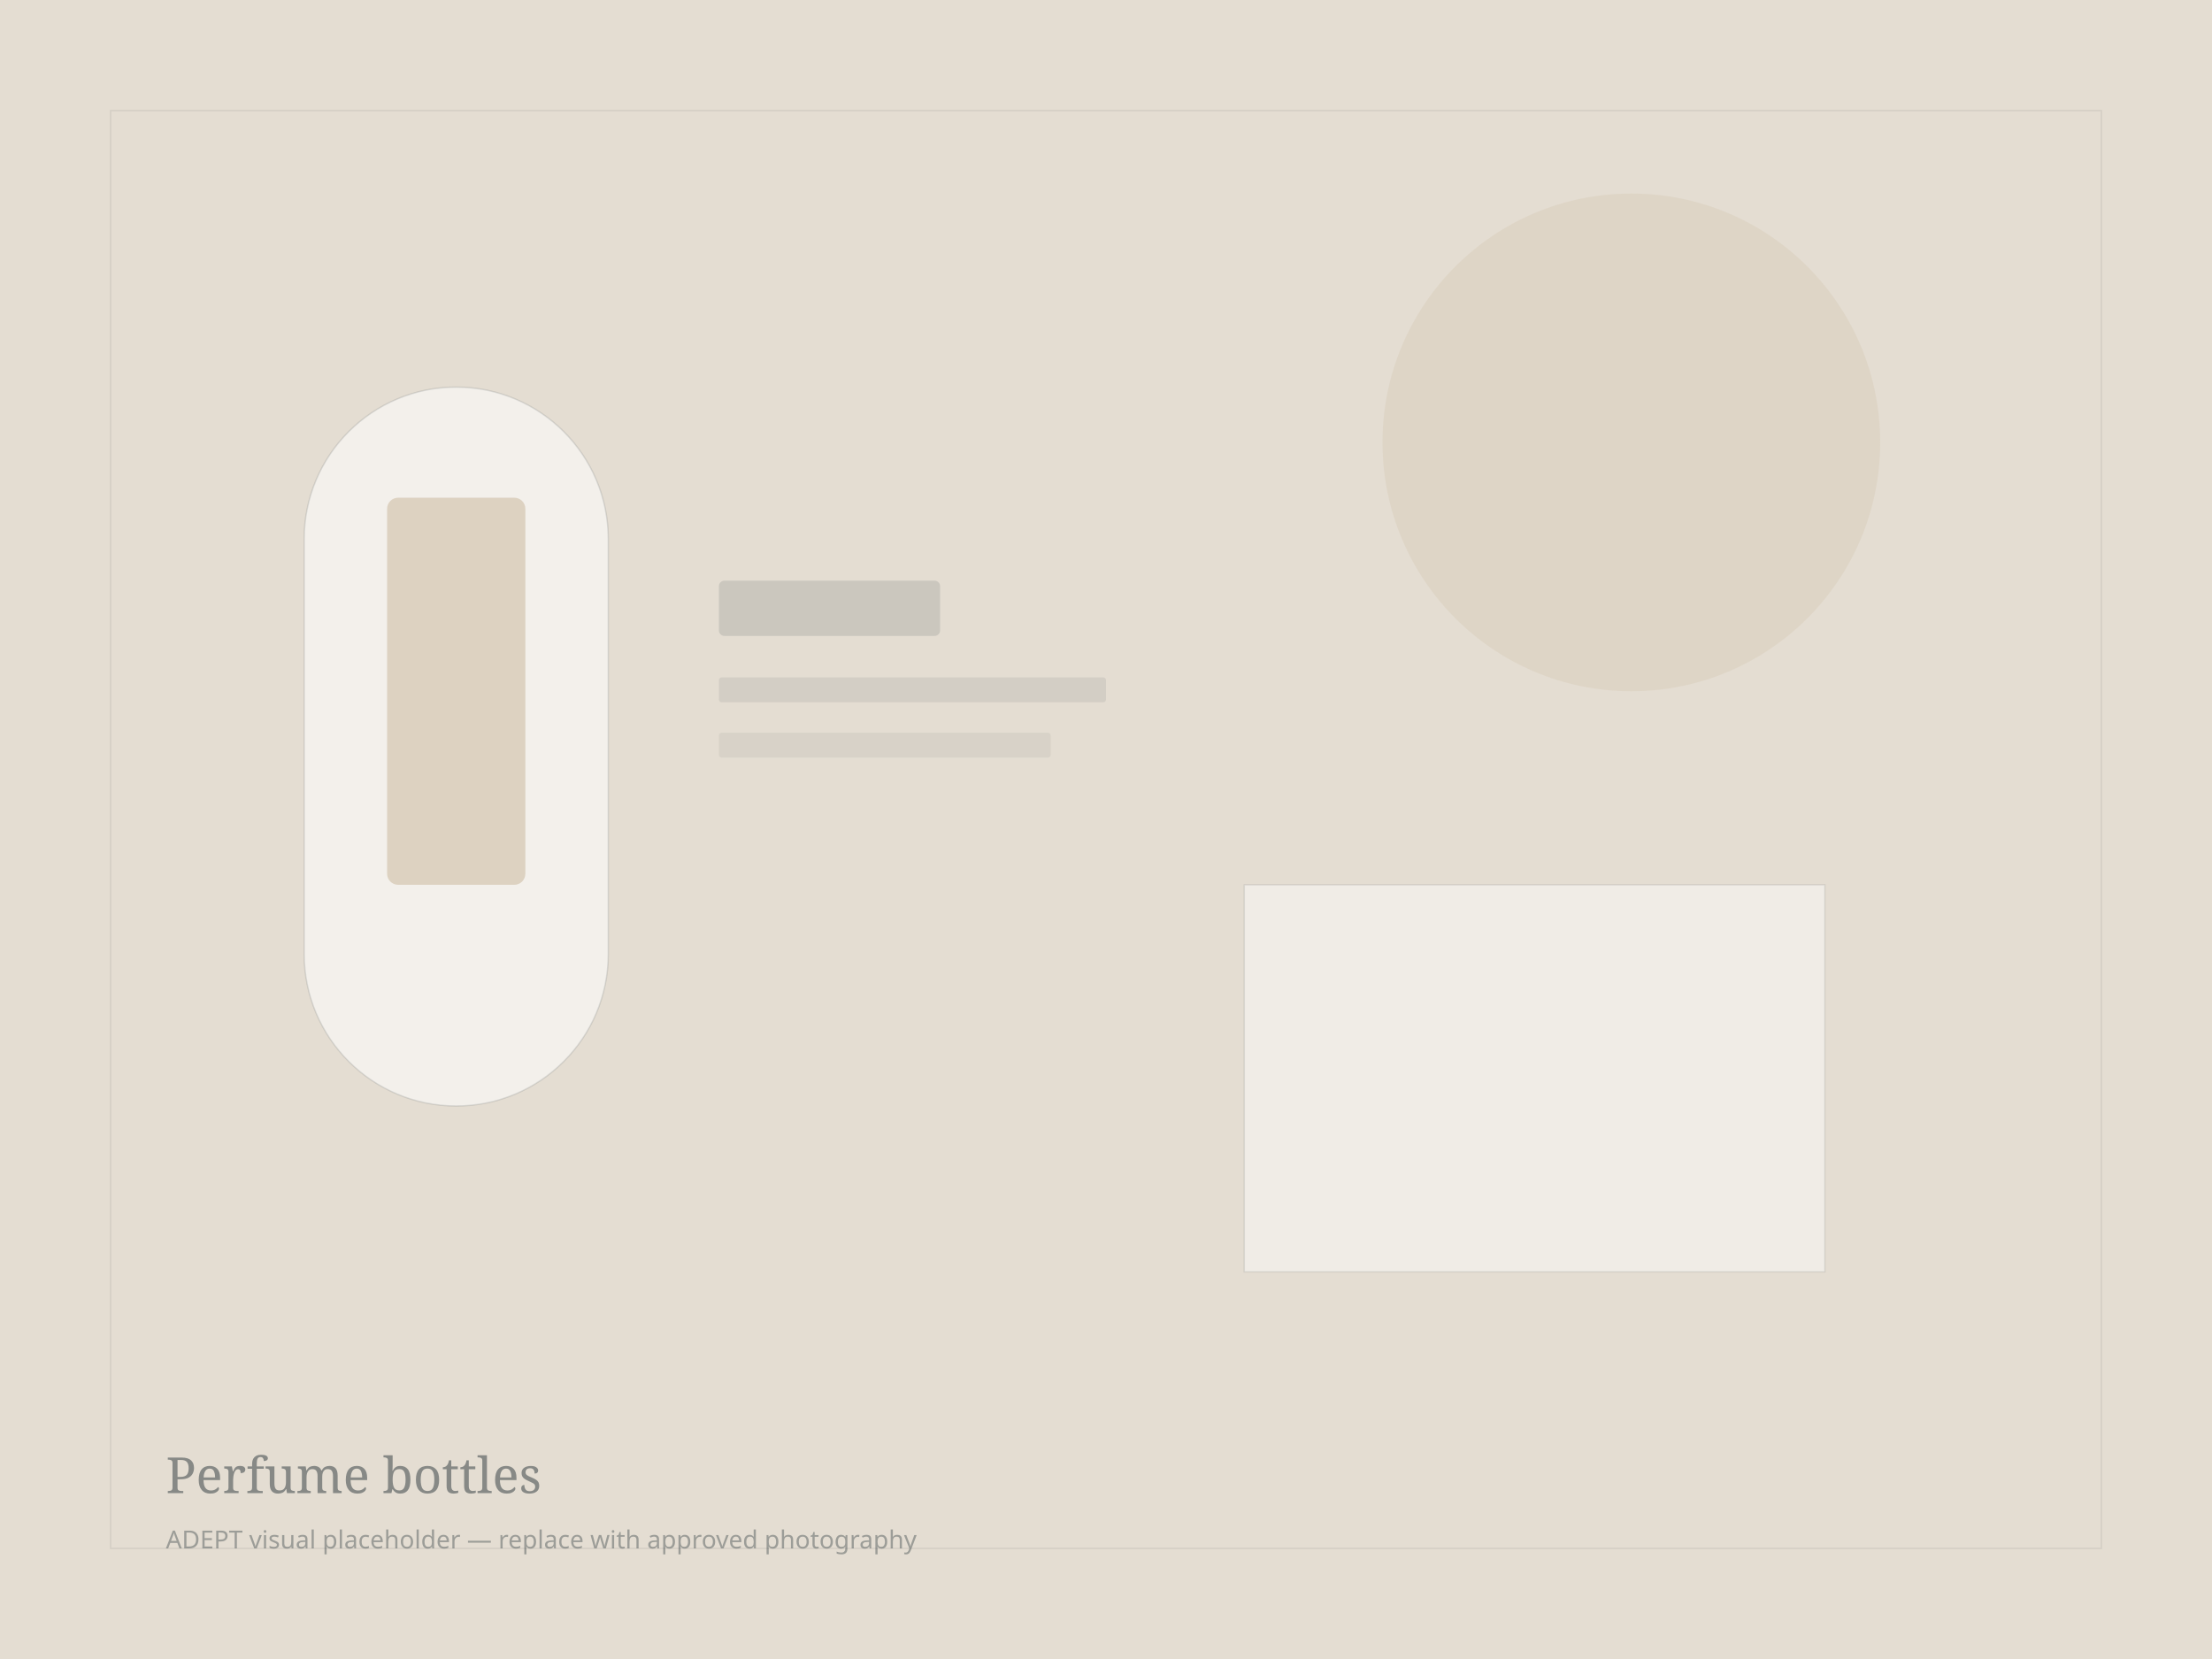
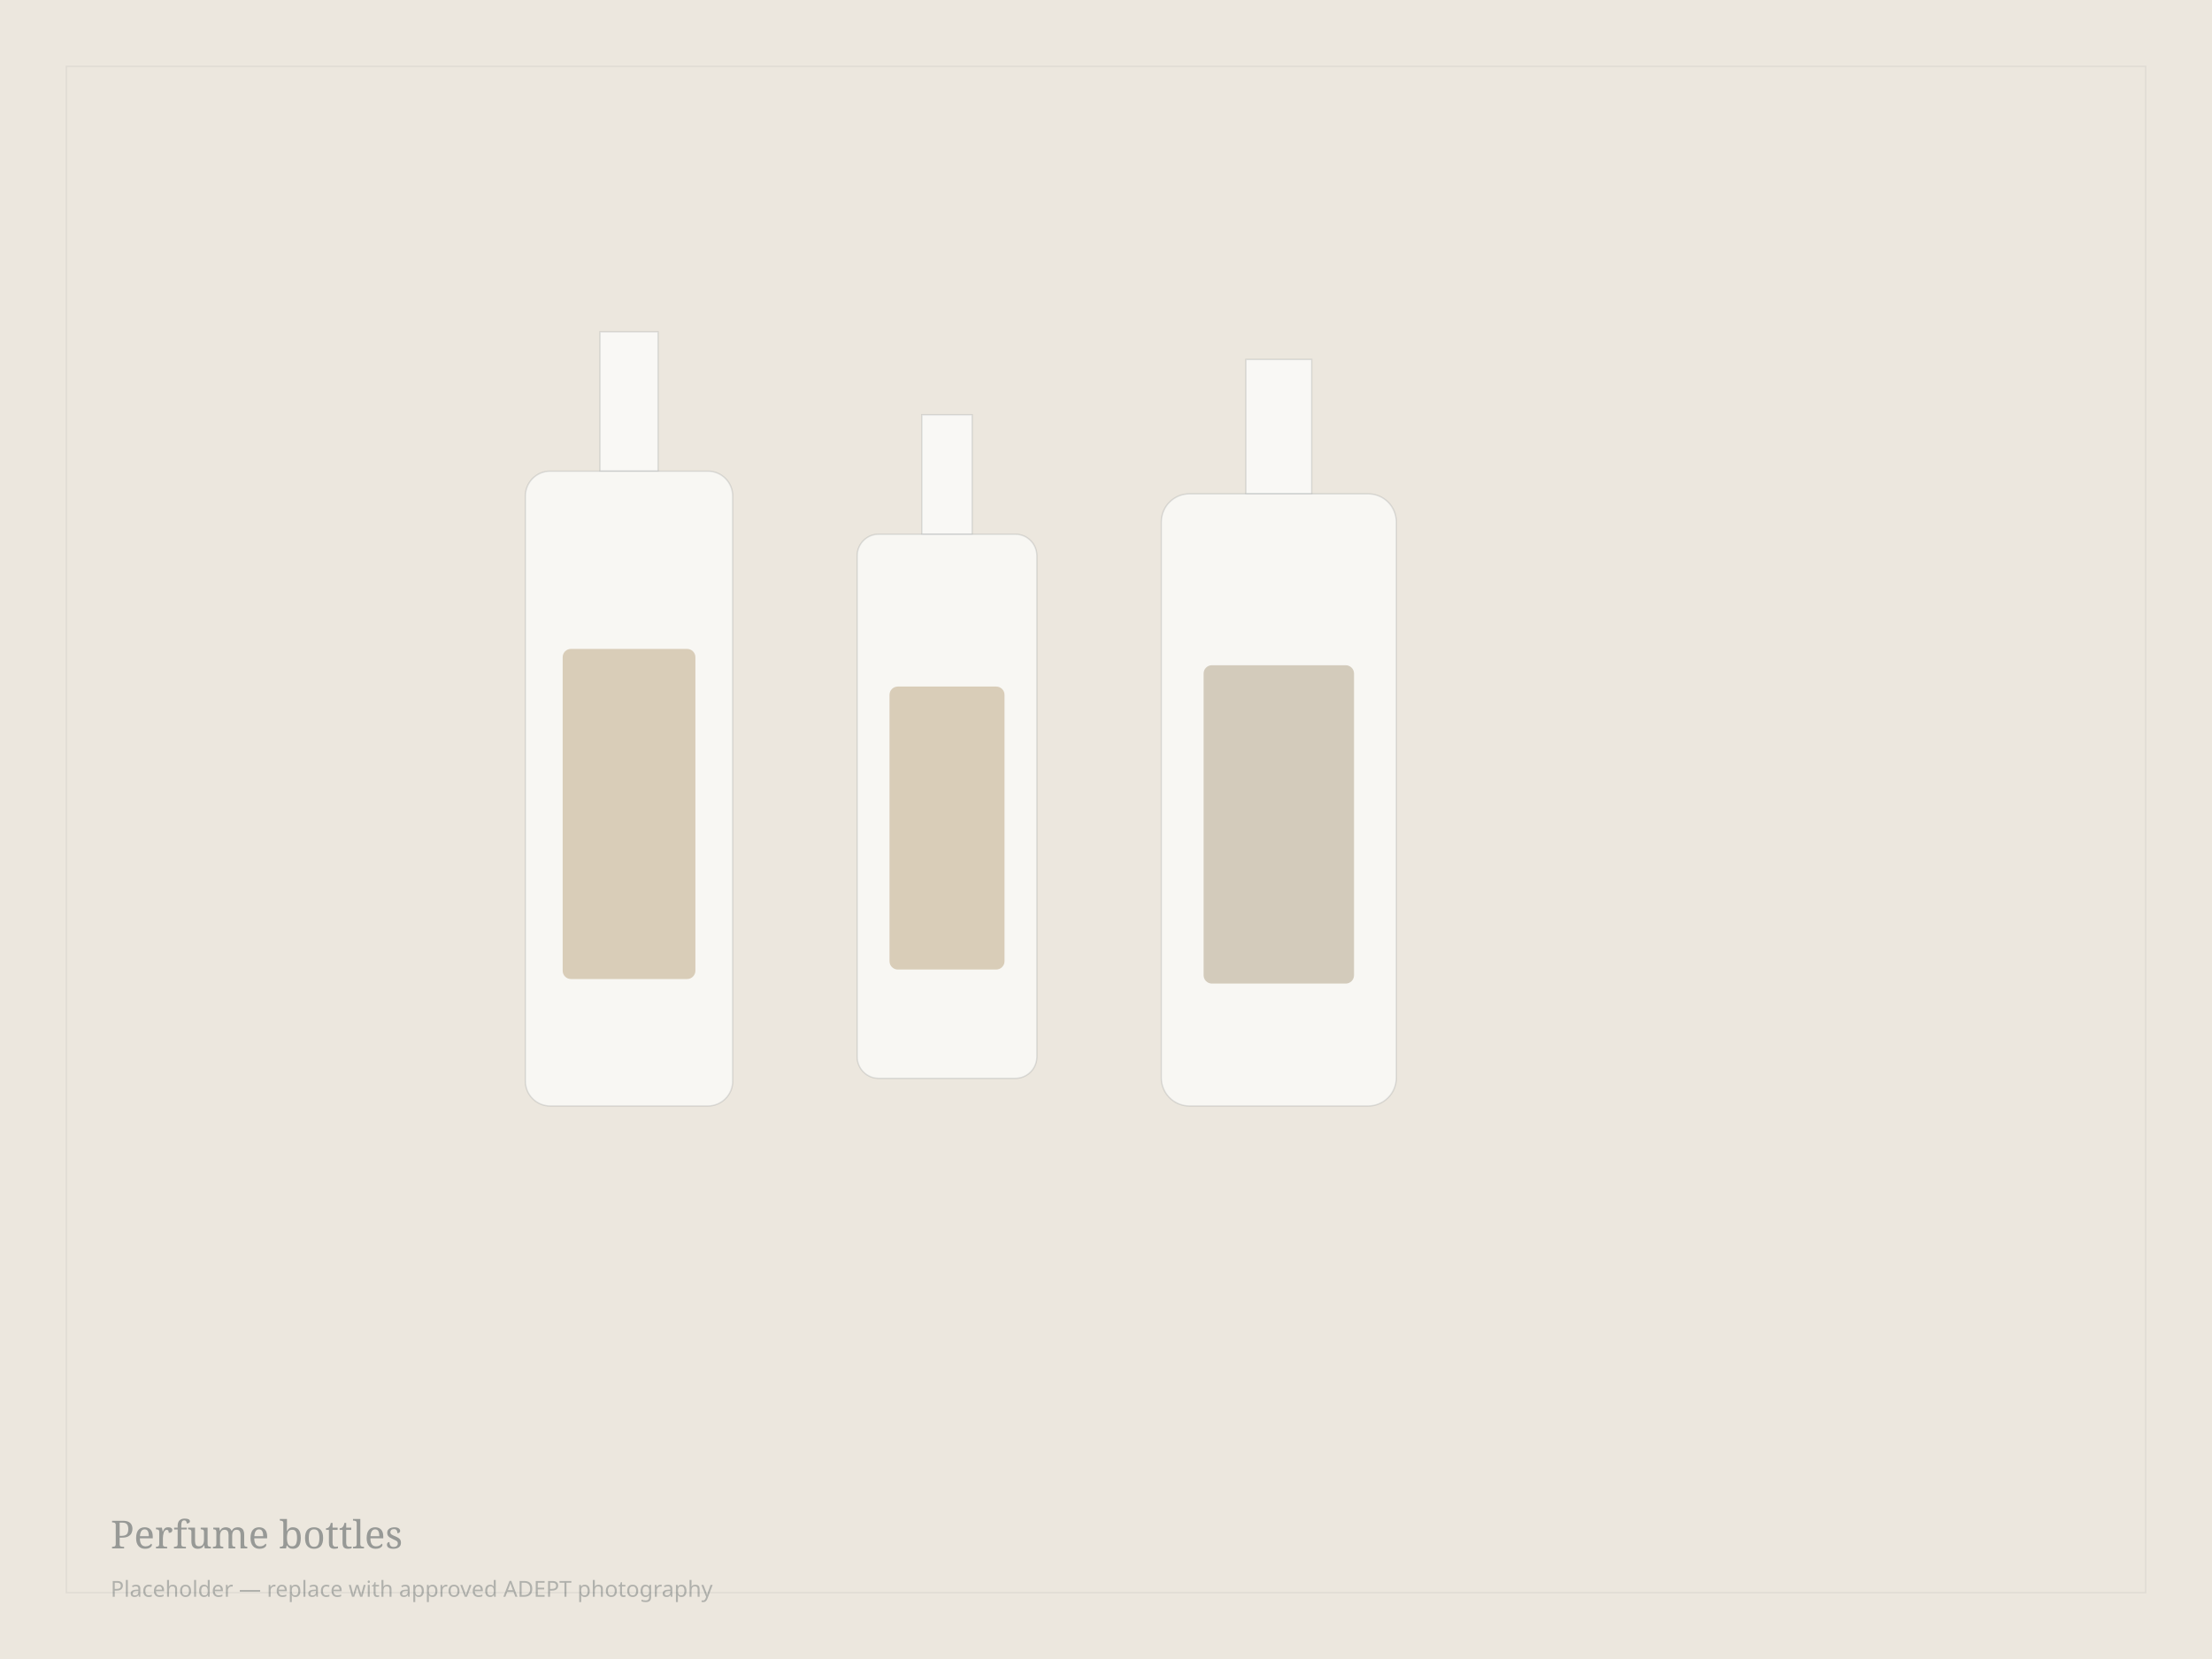
<svg xmlns="http://www.w3.org/2000/svg" width="1600" height="1200" viewBox="0 0 1600 1200" role="img">
-   <rect width="1600" height="1200" fill="#E4DDD2" />
-   <rect x="80" y="80" width="1440" height="1040" fill="none" stroke="#17252B" stroke-opacity="0.08" stroke-width="1" />
-   <circle cx="1180" cy="320" r="180" fill="#B49A73" fill-opacity="0.12" />
-   <rect x="220" y="280" width="220" height="520" rx="110" fill="#ffffff" fill-opacity="0.55" stroke="#17252B" stroke-opacity="0.12" />
-   <rect x="280" y="360" width="100" height="280" rx="8" fill="#B49A73" fill-opacity="0.35" />
-   <rect x="520" y="420" width="160" height="40" rx="4" fill="#17252B" fill-opacity="0.12" />
-   <rect x="520" y="490" width="280" height="18" rx="2" fill="#17252B" fill-opacity="0.08" />
-   <rect x="520" y="530" width="240" height="18" rx="2" fill="#17252B" fill-opacity="0.06" />
-   <rect x="900" y="640" width="420" height="280" fill="#ffffff" fill-opacity="0.45" stroke="#17252B" stroke-opacity="0.1" />
-   <text x="120" y="1080" font-family="Georgia, serif" font-size="36" fill="#17252B" fill-opacity="0.45">Perfume bottles</text>
-   <text x="120" y="1120" font-family="system-ui,sans-serif" font-size="18" fill="#17252B" fill-opacity="0.35">ADEPT visual placeholder — replace with approved photography</text>
+   <rect width="1600" height="1200" fill="#ECE7DE" />
+   <rect x="48" y="48" width="1504" height="1104" fill="none" stroke="#17252B" stroke-opacity="0.06" stroke-width="1" />
+   <rect x="434" y="240" width="42" height="100.8" fill="#ffffff" fill-opacity="0.7" stroke="#17252B" stroke-opacity="0.12" />
+   <rect x="380" y="340.8" width="150" height="459.2" rx="18" fill="#ffffff" fill-opacity="0.65" stroke="#17252B" stroke-opacity="0.12" />
+   <rect x="407" y="469.376" width="96" height="238.784" rx="6" fill="#B49A73" fill-opacity="0.45" />
+   <rect x="666.8" y="300" width="36.4" height="86.4" fill="#ffffff" fill-opacity="0.7" stroke="#17252B" stroke-opacity="0.12" />
+   <rect x="620" y="386.4" width="130" height="393.6" rx="15.6" fill="#ffffff" fill-opacity="0.65" stroke="#17252B" stroke-opacity="0.12" />
+   <rect x="643.4" y="496.608" width="83.2" height="204.672" rx="6" fill="#B49A73" fill-opacity="0.45" />
+   <rect x="901.2" y="260" width="47.6" height="97.2" fill="#ffffff" fill-opacity="0.7" stroke="#17252B" stroke-opacity="0.12" />
+   <rect x="840" y="357.2" width="170" height="442.8" rx="20.4" fill="#ffffff" fill-opacity="0.65" stroke="#17252B" stroke-opacity="0.12" />
+   <rect x="870.6" y="481.184" width="108.8" height="230.256" rx="6" fill="#8F7854" fill-opacity="0.35" />
+   <text x="80" y="1120" font-family="Georgia, serif" font-size="28" fill="#17252B" fill-opacity="0.4">Perfume bottles</text>
+   <text x="80" y="1155" font-family="system-ui,sans-serif" font-size="16" fill="#17252B" fill-opacity="0.28">Placeholder — replace with approved ADEPT photography</text>
</svg>
